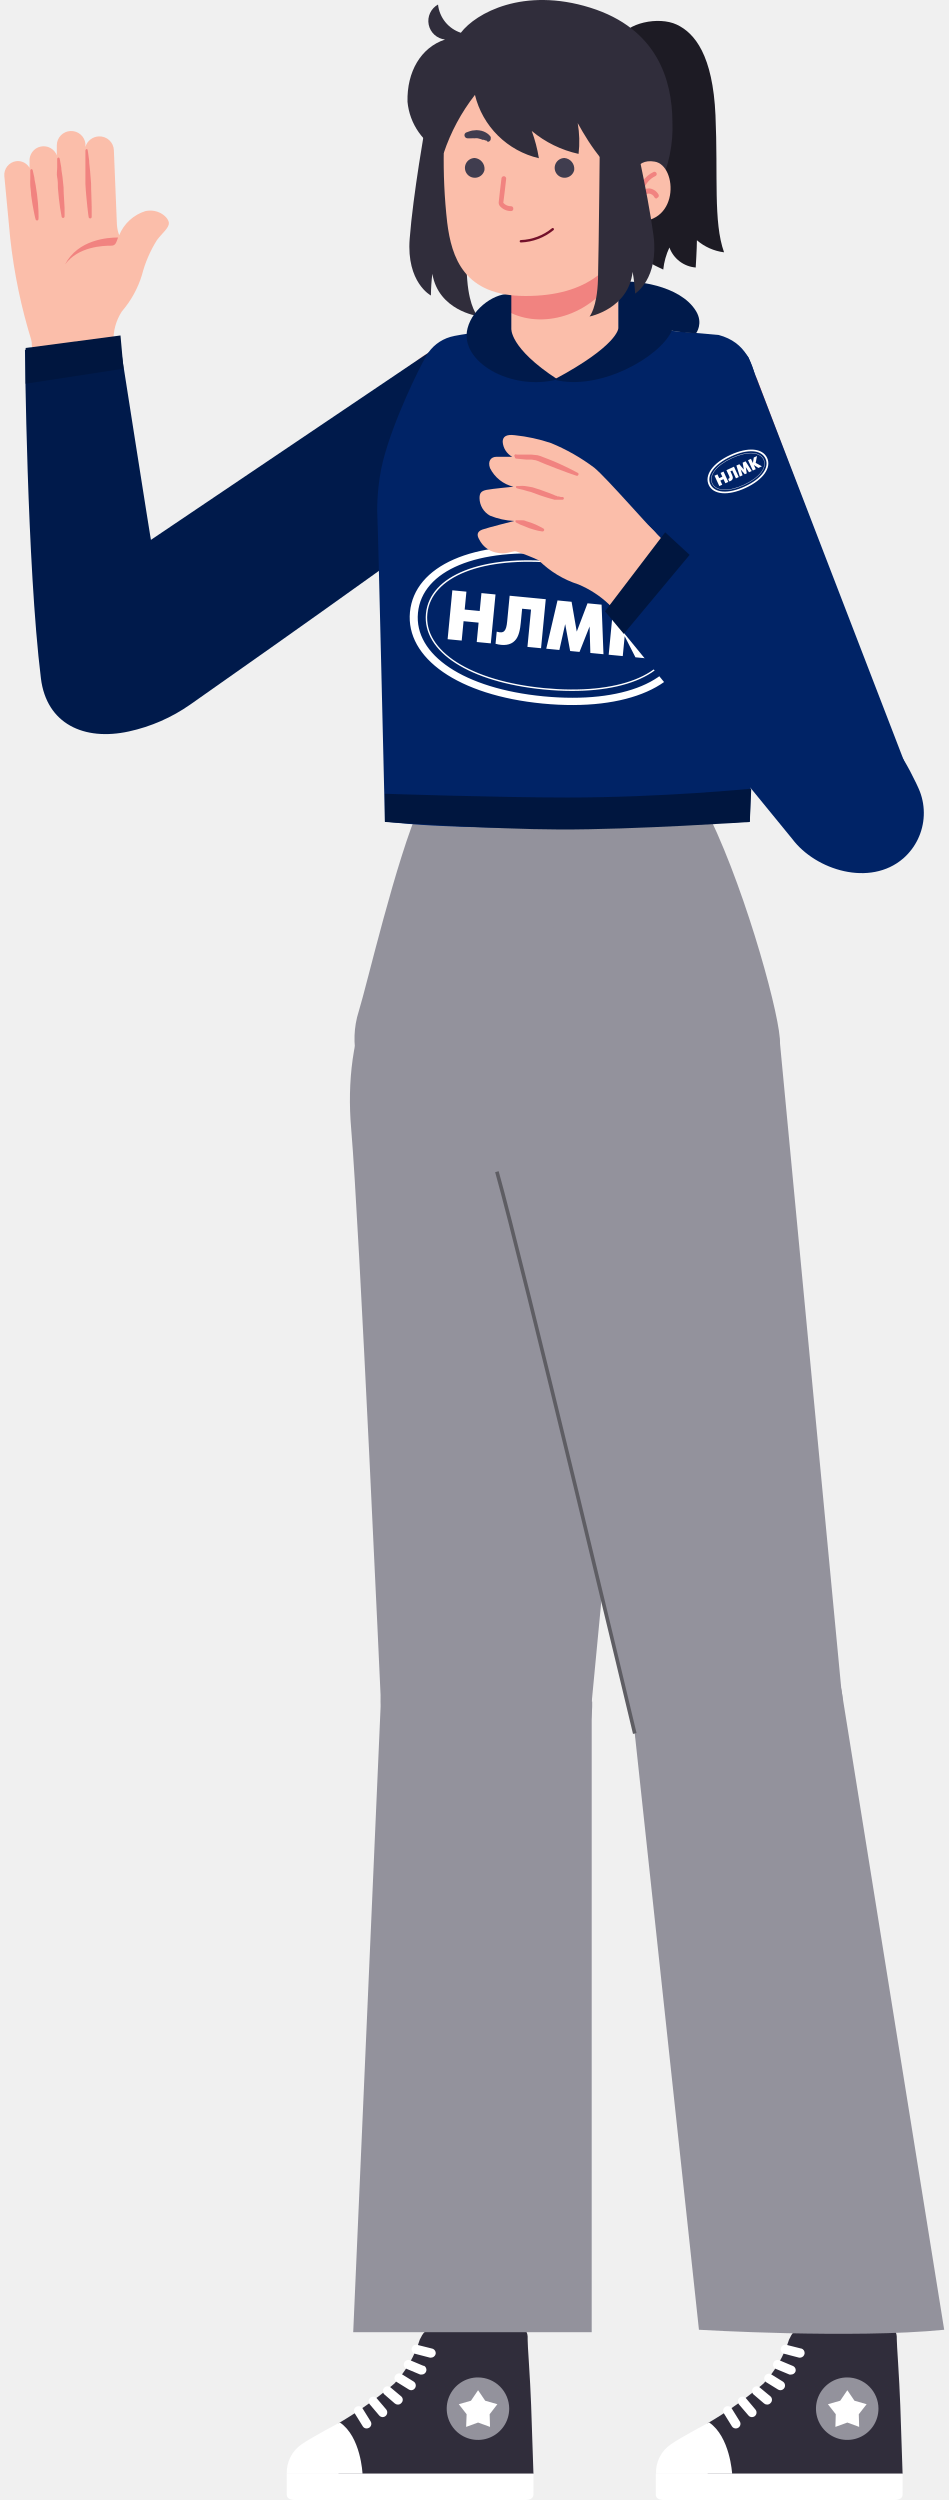
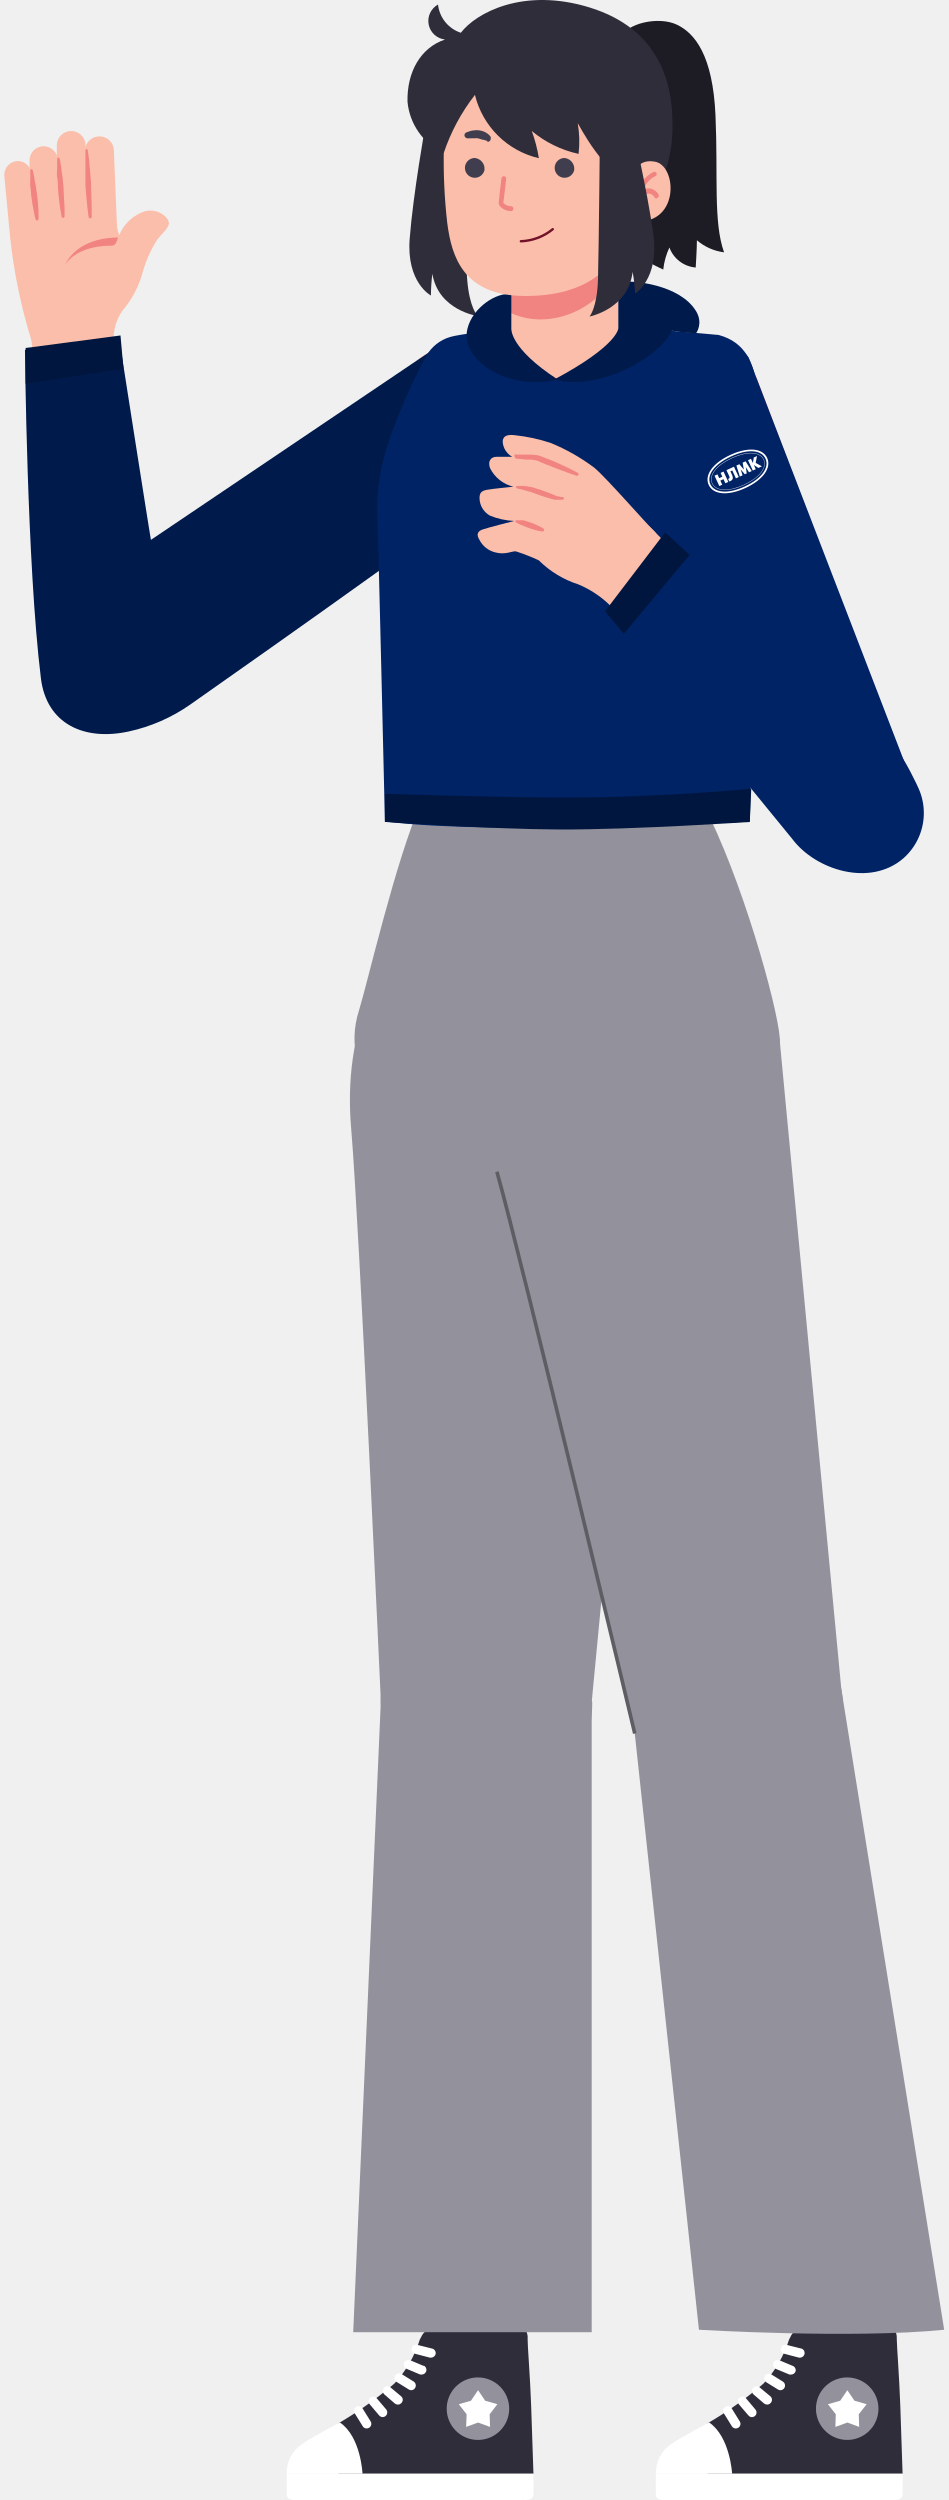
<svg xmlns="http://www.w3.org/2000/svg" width="195" height="514" viewBox="0 0 195 514" fill="none">
  <path d="M160.324 213.417C159.778 206.547 152.412 180.207 144.5 165.201C144.5 165.201 127.239 167.382 116.124 167.418C104.527 167.455 86.511 165.201 86.511 165.201C81.352 176.883 75.474 202.405 73.763 207.911C72.73 211.151 72.604 214.611 73.4 217.917C74.196 221.223 75.883 224.247 78.277 226.662C84.155 233.334 99.309 240.973 102.807 240.973C117.853 238.824 132.6 234.945 146.757 229.415C154.743 226.067 160.845 220.312 160.324 213.417Z" fill="#93929C" />
  <path d="M23.339 70.356C23.237 68.121 23.835 65.91 25.05 64.031C26.922 61.862 28.323 59.328 29.168 56.59C29.817 54.049 30.855 51.623 32.243 49.398C33.235 48.034 34.723 46.917 34.723 45.876C34.723 44.834 32.739 42.825 29.912 43.395C28.701 43.773 27.588 44.413 26.653 45.271C25.718 46.128 24.985 47.182 24.505 48.356C24.234 47.641 24.075 46.888 24.034 46.124L23.413 30.92C23.404 30.526 23.316 30.137 23.154 29.778C22.992 29.419 22.759 29.095 22.47 28.827C22.181 28.559 21.842 28.351 21.471 28.216C21.101 28.082 20.707 28.023 20.313 28.043C19.686 28.07 19.084 28.292 18.59 28.679C18.096 29.066 17.736 29.598 17.56 30.201V29.506C17.465 28.767 17.093 28.091 16.52 27.615C15.947 27.138 15.215 26.896 14.471 26.937C13.727 26.978 13.026 27.298 12.508 27.835C11.991 28.371 11.696 29.083 11.682 29.828V31.937C11.433 31.287 10.96 30.748 10.347 30.418C9.734 30.088 9.024 29.989 8.344 30.139C7.665 30.29 7.062 30.679 6.646 31.237C6.23 31.794 6.027 32.483 6.076 33.177V34.516C5.809 34.047 5.412 33.666 4.932 33.419C4.451 33.172 3.91 33.071 3.373 33.127C2.638 33.221 1.968 33.596 1.505 34.175C1.042 34.754 0.822 35.49 0.893 36.228L2.108 49.05C2.904 56.28 4.399 63.415 6.573 70.356C6.599 71.515 6.867 72.655 7.361 73.704C7.854 74.753 8.562 75.687 9.438 76.447C10.313 77.206 11.339 77.773 12.447 78.112C13.556 78.452 14.723 78.555 15.873 78.417C16.915 78.451 17.952 78.262 18.913 77.861C19.875 77.46 20.739 76.856 21.448 76.092C22.156 75.327 22.691 74.419 23.017 73.43C23.344 72.44 23.453 71.392 23.339 70.356Z" fill="#FBBEAA" />
  <path d="M106.923 475.134C106.923 472.746 105.975 470.456 104.286 468.768C102.598 467.079 100.308 466.131 97.92 466.131C95.532 466.131 93.242 467.079 91.554 468.768C89.865 470.456 88.917 472.746 88.917 475.134V494.703H106.923V475.134Z" fill="#FBBEAA" />
  <path d="M89.562 478.78C87.354 478.78 86.957 479.747 86.313 481.012C85.267 484.383 83.478 487.477 81.079 490.065C77.498 493.116 73.655 495.847 69.596 498.225V508.593H109.677C109.677 508.593 109.404 500.408 109.205 494.629C109.007 488.85 108.437 481.806 108.486 481.062C108.536 480.318 108.486 478.78 107.122 478.78H89.562Z" fill="#302D3B" />
  <path d="M104.691 495.199C104.696 496.472 104.323 497.717 103.619 498.777C102.915 499.838 101.912 500.665 100.737 501.154C99.562 501.643 98.269 501.773 97.02 501.526C95.772 501.278 94.625 500.666 93.725 499.766C92.825 498.866 92.213 497.72 91.966 496.471C91.719 495.223 91.848 493.929 92.337 492.754C92.827 491.579 93.654 490.576 94.714 489.872C95.774 489.168 97.02 488.795 98.292 488.8C99.987 488.807 101.611 489.483 102.81 490.682C104.009 491.88 104.685 493.504 104.691 495.199Z" fill="#93929C" />
  <path d="M98.293 491.429L99.756 493.587L102.261 494.306L100.674 496.365L100.748 498.969L98.293 498.076L95.838 498.969L95.937 496.365L94.325 494.306L96.83 493.587L98.293 491.429Z" fill="white" />
  <path d="M69.869 498.052C69.869 498.052 64.189 501.053 62.056 502.516C61.068 503.185 60.266 504.093 59.724 505.156C59.182 506.218 58.918 507.401 58.956 508.593H74.532C74.532 508.593 74.209 500.978 69.869 498.052Z" fill="white" />
  <path d="M109.677 508.593V512.884C109.677 513.603 109.032 514 107.94 514H60.667C59.6 514 58.955 513.603 58.955 512.884V508.593H109.677Z" fill="white" />
  <path d="M74.532 495.149C74.395 494.938 74.181 494.789 73.935 494.734C73.69 494.678 73.432 494.72 73.218 494.852C73.111 494.917 73.018 495.004 72.945 495.106C72.872 495.208 72.82 495.324 72.792 495.446C72.764 495.569 72.761 495.695 72.783 495.819C72.805 495.943 72.852 496.061 72.92 496.166L74.582 498.845C74.662 498.984 74.778 499.098 74.917 499.177C75.057 499.255 75.215 499.295 75.375 499.291C75.559 499.288 75.739 499.237 75.896 499.142C76.003 499.077 76.096 498.99 76.169 498.888C76.242 498.786 76.294 498.67 76.322 498.548C76.349 498.425 76.352 498.299 76.33 498.175C76.308 498.051 76.262 497.933 76.194 497.828L74.532 495.149Z" fill="white" />
  <path d="M77.458 493.091C77.377 492.996 77.277 492.919 77.166 492.863C77.055 492.806 76.933 492.773 76.809 492.764C76.685 492.754 76.56 492.77 76.441 492.809C76.323 492.848 76.213 492.91 76.119 492.991C76.024 493.073 75.947 493.172 75.891 493.283C75.835 493.395 75.801 493.516 75.792 493.64C75.782 493.765 75.798 493.89 75.837 494.008C75.876 494.127 75.938 494.236 76.02 494.331L77.954 496.612C78.043 496.717 78.153 496.802 78.277 496.862C78.401 496.922 78.536 496.955 78.674 496.96C78.853 496.956 79.028 496.903 79.179 496.806C79.33 496.708 79.451 496.571 79.528 496.409C79.606 496.246 79.636 496.066 79.617 495.887C79.597 495.708 79.528 495.539 79.418 495.397L77.458 493.091Z" fill="white" />
  <path d="M80.211 490.785C80.013 490.657 79.777 490.606 79.544 490.641C79.312 490.675 79.101 490.793 78.949 490.972C78.797 491.151 78.716 491.379 78.72 491.614C78.724 491.849 78.813 492.074 78.971 492.248L81.178 494.158C81.351 494.304 81.571 494.383 81.798 494.381C81.935 494.386 82.071 494.359 82.195 494.303C82.32 494.247 82.43 494.164 82.517 494.058C82.609 493.973 82.682 493.869 82.732 493.754C82.782 493.638 82.808 493.514 82.808 493.389C82.808 493.263 82.782 493.139 82.732 493.024C82.682 492.909 82.609 492.805 82.517 492.719L80.211 490.785Z" fill="white" />
  <path d="M85.048 489.644L82.568 488.106C82.35 487.977 82.09 487.939 81.845 487.999C81.599 488.059 81.386 488.213 81.253 488.428C81.186 488.535 81.141 488.655 81.121 488.779C81.101 488.904 81.106 489.031 81.136 489.154C81.166 489.276 81.221 489.392 81.296 489.493C81.371 489.594 81.466 489.679 81.576 489.743L84.056 491.281C84.203 491.378 84.375 491.43 84.552 491.429C84.713 491.426 84.871 491.38 85.01 491.298C85.149 491.215 85.265 491.098 85.346 490.958C85.477 490.743 85.519 490.486 85.463 490.241C85.408 489.995 85.259 489.781 85.048 489.644Z" fill="white" />
  <path d="M87.132 486.444L84.354 485.279C84.117 485.18 83.851 485.18 83.614 485.277C83.376 485.375 83.188 485.563 83.089 485.8C83.04 485.915 83.016 486.039 83.016 486.164C83.016 486.29 83.041 486.414 83.089 486.529C83.138 486.644 83.209 486.749 83.298 486.837C83.387 486.924 83.493 486.993 83.61 487.04L86.388 488.205H86.76C86.974 488.194 87.178 488.112 87.34 487.972C87.502 487.832 87.613 487.642 87.656 487.432C87.698 487.222 87.67 487.003 87.575 486.811C87.48 486.619 87.324 486.464 87.132 486.37V486.444Z" fill="white" />
  <path d="M88.867 482.873L85.792 482.104C85.548 482.044 85.291 482.084 85.077 482.215C84.863 482.345 84.71 482.555 84.651 482.798C84.591 483.042 84.631 483.298 84.762 483.512C84.892 483.726 85.102 483.88 85.345 483.939L88.396 484.733H88.619C88.833 484.73 89.04 484.659 89.21 484.529C89.379 484.4 89.503 484.219 89.562 484.013C89.615 483.77 89.572 483.516 89.443 483.304C89.314 483.091 89.107 482.937 88.867 482.873Z" fill="white" />
  <path d="M120.094 349.98C119.821 337.976 111.735 332.172 99.756 332.47C87.776 332.767 79.145 339.042 79.418 351.022L88.917 476.102H106.924L120.094 349.98Z" fill="#FBBEAA" />
  <path d="M121.657 349.905C121.59 347.055 120.963 344.247 119.81 341.639C118.658 339.032 117.003 336.677 114.941 334.709C112.878 332.741 110.448 331.198 107.79 330.169C105.131 329.14 102.296 328.645 99.446 328.712C96.596 328.778 93.787 329.406 91.18 330.558C88.572 331.711 86.217 333.365 84.249 335.428C82.281 337.49 80.739 339.92 79.71 342.579C78.681 345.237 78.186 348.072 78.252 350.922L72.621 479.5H121.656L121.657 349.905Z" fill="#93929C" />
  <path d="M182.82 475.134C182.82 472.746 181.871 470.456 180.183 468.768C178.495 467.079 176.204 466.131 173.817 466.131C171.429 466.131 169.139 467.079 167.45 468.768C165.762 470.456 164.813 472.746 164.813 475.134V494.703H182.82V475.134Z" fill="#FBBEAA" />
  <path d="M165.482 478.78C163.25 478.78 162.853 479.747 162.233 481.012C161.175 484.383 159.379 487.476 156.975 490.065C153.398 493.122 149.555 495.853 145.491 498.225V508.593H185.572C185.572 508.593 185.299 500.408 185.101 494.629C184.903 488.85 184.357 481.806 184.382 481.062C184.407 480.318 184.382 478.78 183.042 478.78H165.482Z" fill="#302D3B" />
  <path d="M180.611 495.199C180.616 496.471 180.244 497.715 179.541 498.775C178.838 499.834 177.837 500.662 176.663 501.152C175.49 501.642 174.197 501.772 172.95 501.527C171.702 501.282 170.555 500.672 169.654 499.775C168.753 498.878 168.139 497.733 167.889 496.486C167.639 495.24 167.765 493.947 168.25 492.771C168.736 491.596 169.559 490.591 170.616 489.884C171.673 489.177 172.916 488.8 174.188 488.8C175.887 488.8 177.517 489.473 178.721 490.673C179.925 491.872 180.605 493.5 180.611 495.199Z" fill="#93929C" />
  <path d="M174.213 491.429L175.676 493.587L178.181 494.306L176.569 496.365L176.644 498.969L174.213 498.076L171.758 498.969L171.832 496.365L170.22 494.306L172.75 493.587L174.213 491.429Z" fill="white" />
  <path d="M145.79 498.052C145.79 498.052 140.085 501.053 137.977 502.516C136.984 503.18 136.178 504.087 135.636 505.151C135.093 506.215 134.832 507.399 134.877 508.593H150.527C150.527 508.593 150.105 500.978 145.79 498.052Z" fill="white" />
  <path d="M185.572 508.593V512.884C185.572 513.603 184.952 514 183.861 514H136.538C135.446 514 134.826 513.603 134.826 512.884V508.593H185.572Z" fill="white" />
  <path d="M150.427 495.15C150.292 494.936 150.078 494.784 149.832 494.729C149.585 494.673 149.326 494.717 149.113 494.852C148.899 494.987 148.747 495.201 148.692 495.448C148.636 495.694 148.68 495.953 148.815 496.167L150.477 498.845C150.563 498.984 150.683 499.099 150.827 499.177C150.97 499.255 151.132 499.295 151.295 499.292C151.472 499.292 151.644 499.24 151.791 499.143C151.898 499.077 151.991 498.991 152.064 498.889C152.137 498.786 152.189 498.671 152.217 498.548C152.244 498.426 152.247 498.299 152.226 498.175C152.204 498.052 152.157 497.934 152.089 497.828L150.427 495.15Z" fill="white" />
  <path d="M153.379 493.091C153.215 492.9 152.984 492.781 152.734 492.758C152.485 492.735 152.235 492.81 152.04 492.967C151.848 493.135 151.728 493.37 151.705 493.624C151.681 493.878 151.757 494.131 151.916 494.331L153.875 496.613C153.961 496.721 154.07 496.808 154.195 496.869C154.32 496.929 154.456 496.96 154.594 496.96C154.776 496.962 154.955 496.911 155.108 496.814C155.262 496.716 155.384 496.577 155.46 496.411C155.536 496.246 155.563 496.063 155.537 495.883C155.511 495.703 155.433 495.534 155.314 495.397L153.379 493.091Z" fill="white" />
  <path d="M156.107 490.785C155.91 490.657 155.673 490.606 155.441 490.641C155.209 490.675 154.997 490.793 154.845 490.972C154.693 491.151 154.612 491.379 154.616 491.614C154.62 491.849 154.709 492.074 154.867 492.248L157.099 494.158C157.272 494.304 157.492 494.383 157.719 494.381C157.855 494.384 157.991 494.357 158.115 494.301C158.24 494.245 158.35 494.162 158.438 494.058C158.527 493.971 158.597 493.866 158.645 493.752C158.693 493.637 158.718 493.513 158.718 493.389C158.718 493.264 158.693 493.141 158.645 493.026C158.597 492.911 158.527 492.807 158.438 492.719L156.107 490.785Z" fill="white" />
  <path d="M160.944 489.643L158.464 488.106C158.25 488.015 158.011 488.005 157.79 488.077C157.569 488.148 157.381 488.297 157.261 488.496C157.14 488.694 157.095 488.929 157.134 489.158C157.173 489.387 157.293 489.595 157.472 489.743L159.952 491.28C160.099 491.378 160.272 491.43 160.448 491.429C160.614 491.427 160.776 491.383 160.919 491.3C161.062 491.218 161.182 491.1 161.267 490.958C161.396 490.74 161.434 490.481 161.374 490.235C161.313 489.989 161.159 489.777 160.944 489.643Z" fill="white" />
  <path d="M23.637 72.018L33.558 134.297C35.195 142.11 32.665 149.179 23.637 150.419C21.97 150.636 20.277 150.512 18.66 150.055C17.043 149.597 15.535 148.816 14.229 147.758C12.923 146.701 11.846 145.388 11.063 143.902C10.28 142.415 9.807 140.784 9.673 139.109L6.647 72.142C5.853 65.817 8.606 61.601 13.418 61.08C19.321 60.435 22.446 63.932 23.637 72.018Z" fill="#FBBEAA" />
  <path d="M163.027 486.444L160.249 485.279C160.134 485.23 160.01 485.205 159.885 485.205C159.759 485.205 159.635 485.23 159.52 485.279C159.405 485.327 159.3 485.398 159.212 485.488C159.125 485.577 159.056 485.683 159.009 485.799C158.917 486.03 158.916 486.288 159.009 486.519C159.101 486.75 159.279 486.936 159.505 487.04L162.308 488.205C162.422 488.231 162.541 488.231 162.655 488.205C162.846 488.205 163.033 488.149 163.192 488.043C163.351 487.937 163.475 487.786 163.548 487.61C163.623 487.386 163.612 487.141 163.515 486.925C163.419 486.71 163.244 486.538 163.027 486.444Z" fill="white" />
  <path d="M164.764 482.873L161.713 482.104C161.466 482.043 161.206 482.082 160.988 482.212C160.77 482.342 160.611 482.553 160.547 482.798C160.518 482.919 160.512 483.044 160.531 483.167C160.55 483.289 160.593 483.407 160.657 483.513C160.722 483.619 160.807 483.711 160.907 483.784C161.007 483.857 161.121 483.91 161.242 483.939L164.292 484.733H164.54C164.764 484.716 164.974 484.622 165.136 484.466C165.298 484.311 165.401 484.105 165.427 483.882C165.453 483.66 165.402 483.435 165.281 483.246C165.16 483.057 164.977 482.917 164.764 482.848V482.873Z" fill="white" />
  <path d="M172.973 349.608C171.755 343.978 168.351 339.062 163.509 335.941C158.667 332.821 152.784 331.75 147.154 332.965C135.422 335.446 129.097 347.004 131.627 358.735L164.813 478.16H183.043L172.973 349.608Z" fill="#FBBEAA" />
  <path d="M172.97 347.251C171.624 341.757 168.188 337.004 163.392 334.003C158.596 331.002 152.819 329.99 147.289 331.182C141.759 332.374 136.912 335.676 133.778 340.386C130.644 345.096 129.471 350.842 130.508 356.404L143.702 479C143.702 479 175.301 480.885 194.126 479L172.97 347.251Z" fill="#93929C" />
  <path d="M15.576 127.402L86.809 73.283C95.118 67.975 100.773 70.802 105.187 76.482C107.204 79.231 108.138 82.626 107.814 86.019C107.489 89.413 105.927 92.569 103.426 94.886L32.367 147.244C29.863 149.359 26.639 150.426 23.368 150.223C20.097 150.019 17.03 148.561 14.807 146.153L14.485 145.805C13.305 144.547 12.394 143.061 11.807 141.439C11.22 139.816 10.971 138.091 11.073 136.369C11.175 134.647 11.627 132.964 12.401 131.422C13.175 129.88 14.255 128.512 15.576 127.402Z" fill="#FBBEAA" />
  <path d="M103.427 94.861C104.084 94.295 104.683 93.664 105.212 92.976C105.681 91.211 105.741 89.362 105.389 87.57C105.036 85.778 104.28 84.09 103.179 82.634C99.433 76.855 91.571 72.316 88.074 73.184L84.601 74.945L45.289 104.708C48.769 112.885 53.468 120.487 59.228 127.254L103.427 94.861Z" fill="#F18380" />
  <path d="M92.687 69.413L31.043 110.988C31.303 113.115 24.469 69.413 24.469 69.413L5.133 71.93C5.133 71.93 5.527 116.058 8.413 139.478C9.566 148.827 17.276 152.397 26.48 150.389C31.024 149.397 35.302 147.532 39.109 144.86C55.467 133.378 101.361 101.037 105.113 96.969C111.586 89.95 111.586 84.692 107.866 78.913C104.145 73.134 96.184 68.545 92.687 69.413Z" fill="#001A4B" />
  <path d="M121.657 349.906L134.381 216.691C134.381 201.983 119.226 185.961 96.879 189.408C76.69 192.558 70.539 212.847 72.201 232.069C73.862 251.291 78.352 350.848 78.352 350.848C78.418 353.698 79.046 356.507 80.198 359.115C81.351 361.722 83.005 364.077 85.068 366.045C87.13 368.013 89.56 369.556 92.219 370.585C94.877 371.614 97.713 372.109 100.562 372.042C103.412 371.975 106.221 371.348 108.829 370.196C111.436 369.043 113.791 367.389 115.759 365.326C117.727 363.264 119.27 360.834 120.299 358.175C121.328 355.517 121.823 352.681 121.756 349.831L121.657 349.906Z" fill="#93929C" />
  <path d="M172.973 347.252L160.323 214.062C157.645 199.602 139.663 186.779 118.357 194.369C99.135 201.239 96.903 222.321 102.161 240.898C107.419 259.475 130.511 356.404 130.511 356.404C131.857 361.898 135.293 366.651 140.089 369.652C144.884 372.653 150.661 373.665 156.191 372.473C161.722 371.281 166.569 367.979 169.703 363.269C172.836 358.559 174.009 352.813 172.973 347.252Z" fill="#93929C" />
  <path d="M102.162 240.899C107.395 259.476 130.511 356.405 130.511 356.405" stroke="#5E5D63" stroke-width="0.75" stroke-miterlimit="10" />
  <path d="M105.882 67.305C105.882 67.305 94.919 69.215 92.786 69.785C91.527 70.081 90.364 70.691 89.406 71.558C88.447 72.426 87.724 73.523 87.305 74.746C85.941 77.995 78.922 99.276 78.277 101.582C77.841 104.123 78.25 106.737 79.442 109.023C80.459 111.801 85.718 124.45 85.718 124.45L86.511 165.201L116.124 169.898L144.5 165.201C144.5 165.201 154.421 89.404 154.917 84.716C155.413 80.029 153.081 70.976 147.476 69.835C141.87 68.694 126.493 67.355 126.493 67.355L105.882 67.305Z" fill="#FBBEAA" />
  <path d="M85.121 148.816V163.142C104.516 164.928 135.422 163.663 147.029 163.142C147.575 159.05 148.145 152.105 148.741 147.492C132.941 147.889 106.848 149.361 85.121 148.816Z" fill="white" />
  <path d="M102.728 67.676C103.502 72.317 107.939 77.554 114.126 78C122.634 78.613 125.545 75.41 129.025 67.289C129.025 67.289 145.368 68.62 147.749 68.868C153.388 70.383 154.965 74.828 155.709 79.664C156.453 84.501 154.162 168.906 154.162 168.906C154.162 168.906 102.974 171.833 79.138 168.906C79.138 168.906 77.706 107.325 77.582 105.961C77.483 104.475 77.571 99.367 78.752 94.746C80.898 86.344 86.239 75.539 87.652 73.158C88.736 71.264 90.515 69.867 92.613 69.264C94.076 68.793 102.728 67.676 102.728 67.676Z" fill="#002366" />
-   <path d="M93 121.365L95.894 121.644L95.54 125.325L98.629 125.622L98.983 121.941L101.878 122.22L100.909 132.277L98.015 131.998L98.398 128.015L95.309 127.718L94.925 131.701L92.031 131.422L92.999 121.365L93 121.365ZM112.208 123.214L111.239 133.272L108.442 133.002L109.181 125.329L107.349 125.153L107.071 128.039C106.946 129.336 106.695 130.916 105.839 131.737C104.973 132.659 103.492 132.821 101.884 132.361L102.124 129.868C103.635 130.318 104.083 129.752 104.275 127.761L104.783 122.481L112.209 123.196L112.208 123.214ZM114.624 123.447L117.519 123.726L118.581 129.858L120.794 124.041L123.688 124.32L124.074 134.508L121.374 134.248L121.22 128.803L119.152 134.033L117.223 133.847L116.201 128.319L115.01 133.634L112.31 133.374L114.624 123.447L114.624 123.447ZM126.104 124.553L128.999 124.831L128.606 128.915L131.796 125.101L134.983 125.408L130.839 130.033L134.112 135.474L130.642 135.14L128.433 130.806L128.04 134.89L125.145 134.611L126.114 124.554L126.105 124.553L126.104 124.553ZM114.687 112.593C97.32 110.92 85.207 116.291 84.287 125.845C83.375 135.308 94.224 142.982 111.599 144.655C129.063 146.337 141.089 140.857 141.999 131.403C142.919 121.848 132.159 114.275 114.687 112.593ZM111.742 143.166C95.429 141.595 85.098 134.672 85.933 126.004C86.776 117.244 98.239 112.512 114.543 114.082C130.945 115.661 141.206 122.476 140.361 131.245C139.527 139.914 128.153 144.746 111.742 143.166ZM114.409 115.479C99.069 114.002 88.328 118.297 87.571 126.161C86.813 134.026 96.537 140.291 111.877 141.769C127.217 143.246 137.958 138.951 138.715 131.086C139.481 123.223 129.757 116.957 114.409 115.479ZM111.905 141.476C96.751 140.017 87.124 133.863 87.862 126.199C88.6 118.535 99.234 114.332 114.379 115.79C129.524 117.248 139.16 123.403 138.422 131.067C137.693 138.732 127.059 142.936 111.905 141.477L111.905 141.476Z" fill="white" />
  <path d="M187.408 161.555L155.636 77.945C151.395 69.016 145.12 68.421 138.274 70.901C135.108 72.165 132.518 74.55 130.999 77.601C129.48 80.653 129.139 84.157 130.04 87.445L162.754 169.566C163.746 172.69 165.909 175.309 168.791 176.872C171.672 178.435 175.047 178.822 178.206 177.949L178.678 177.825C180.344 177.371 181.901 176.581 183.253 175.505C184.604 174.429 185.723 173.089 186.54 171.567C187.357 170.044 187.855 168.371 188.004 166.65C188.153 164.929 187.951 163.195 187.408 161.555Z" fill="#FBBEAA" />
  <path d="M174.238 126.881L155.636 77.945C155.137 76.872 154.548 75.843 153.875 74.87C151.597 73.443 148.988 72.63 146.302 72.508C143.617 72.386 140.945 72.961 138.547 74.175C135.762 75.531 133.524 77.796 132.202 80.597C130.88 83.398 130.555 86.567 131.28 89.578C131.28 89.876 131.454 90.446 131.602 91.215L150.8 139.456C159.185 136.432 167.082 132.195 174.238 126.881Z" fill="#F18380" />
  <path d="M153.9 73.481L189.212 165.129C160.208 155.848 163.607 129.991 147.833 132.645C147.833 132.645 129.643 89.95 128.948 86.13C128.223 83.119 128.549 79.951 129.87 77.15C131.192 74.349 133.43 72.083 136.215 70.728C143.978 66.76 151.717 70.356 153.9 73.481Z" fill="#002366" />
  <path d="M127.461 7.902C128.776 4.728 135.398 3.314 139.118 5.05C142.839 6.786 146.559 11.35 147.105 23.751C147.65 36.153 146.633 45.627 148.866 51.877C146.802 51.617 144.861 50.754 143.285 49.397C143.285 51.034 143.037 55.002 143.037 55.002C141.836 54.905 140.689 54.465 139.731 53.736C138.772 53.006 138.043 52.017 137.63 50.885C136.957 52.317 136.529 53.851 136.365 55.424C134.182 54.283 127.461 52.299 127.461 40.543V7.902Z" fill="#1D1B24" />
  <path d="M84.23 49.1C84.899 40.097 87.553 25.215 87.553 25.215L93.903 24.868C93.903 24.868 95.589 51.679 96.06 57.533C96.532 63.386 98.218 64.974 98.218 64.974C98.218 64.974 90.157 63.857 88.892 56.293C88.707 57.774 88.608 59.264 88.595 60.757C88.595 60.757 83.535 58.103 84.23 49.1Z" fill="#302D3B" />
  <path d="M127.187 46.818V67.875C127.187 67.875 125.525 75.118 114.389 75.118C112.178 75.304 109.979 74.637 108.245 73.253C106.511 71.869 105.372 69.874 105.063 67.677V46.843L127.187 46.818Z" fill="#FBBEAA" />
  <path d="M105.063 64.353C112.057 67.677 122.251 64.701 127.187 55.573V46.818H105.063V64.353Z" fill="#F18380" />
  <path d="M96.127 67.502C94.368 74.355 105.127 80.5 114.627 78C104.627 71.5 105.127 67.5 105.127 67.5V60.5C102.127 60 97.234 63.188 96.127 67.502Z" fill="#001A4B" />
  <path d="M127.126 58C130.126 57.5 139.836 58.515 143.126 64C144.626 66.5 143.126 68.5 143.126 68.5C143.126 68.5 141.126 68.5 138.126 68C135.626 73.5 123.126 80.5 113.91 78.051C127.126 71 127.126 67.499 127.126 67.499V58Z" fill="#001A4B" />
  <path d="M91.249 30.672C91.144 35.708 91.376 40.746 91.944 45.752C92.837 52.92 95.367 60.857 108.041 60.857C120.715 60.857 127.139 55.127 129.867 45.752C131.504 40.097 134.827 31.714 133.463 22.041C132.099 12.368 126.271 6.043 112.505 5.671C98.74 5.299 89.811 11.45 91.249 30.672Z" fill="#FBBEAA" />
  <path d="M118.06 34.963C117.976 35.335 117.788 35.677 117.519 35.948C117.25 36.219 116.91 36.409 116.538 36.496C116.166 36.583 115.777 36.564 115.416 36.44C115.055 36.316 114.735 36.093 114.495 35.796C114.255 35.499 114.103 35.141 114.056 34.761C114.01 34.382 114.072 33.998 114.234 33.652C114.397 33.306 114.653 33.013 114.974 32.806C115.296 32.599 115.669 32.487 116.051 32.482C116.347 32.51 116.634 32.597 116.896 32.737C117.158 32.877 117.39 33.069 117.577 33.3C117.764 33.531 117.903 33.797 117.986 34.082C118.069 34.368 118.094 34.667 118.06 34.963Z" fill="#403D4F" />
  <path d="M99.608 34.963C99.523 35.336 99.335 35.679 99.065 35.95C98.795 36.222 98.454 36.412 98.081 36.498C97.707 36.584 97.317 36.563 96.955 36.437C96.593 36.311 96.275 36.086 96.035 35.787C95.796 35.487 95.646 35.127 95.603 34.746C95.559 34.365 95.624 33.98 95.79 33.635C95.956 33.29 96.216 32.998 96.541 32.794C96.865 32.59 97.24 32.482 97.623 32.482C97.917 32.513 98.202 32.602 98.461 32.744C98.721 32.885 98.949 33.077 99.134 33.308C99.318 33.539 99.455 33.804 99.537 34.088C99.618 34.372 99.642 34.669 99.608 34.963Z" fill="#403D4F" />
  <path d="M112.057 27.944L112.256 27.721C112.464 27.543 112.688 27.385 112.926 27.249C113.233 27.06 113.568 26.918 113.918 26.828C114.307 26.681 114.717 26.597 115.133 26.58C115.528 26.53 115.928 26.53 116.324 26.58C116.67 26.549 117.019 26.549 117.365 26.58L118.333 26.852C118.466 26.906 118.578 27.003 118.651 27.128C118.723 27.252 118.751 27.398 118.731 27.541C118.711 27.683 118.644 27.815 118.54 27.915C118.437 28.015 118.302 28.078 118.159 28.093H117.167C116.879 28.055 116.587 28.055 116.299 28.093C115.977 28.068 115.653 28.068 115.331 28.093C115.014 28.134 114.7 28.192 114.389 28.266C114.091 28.266 113.843 28.465 113.595 28.489C113.42 28.567 113.237 28.625 113.05 28.663H112.851C112.693 28.732 112.514 28.736 112.352 28.676C112.191 28.616 112.058 28.496 111.983 28.341C111.946 28.254 111.927 28.162 111.927 28.068C111.927 27.974 111.946 27.881 111.983 27.795L112.057 27.944Z" fill="#403D4F" />
  <path d="M100.005 28.886H99.831L99.459 28.737H99.186C99.094 28.681 98.994 28.639 98.889 28.613C98.678 28.541 98.462 28.483 98.244 28.439C98.005 28.404 97.763 28.404 97.525 28.439C97.319 28.416 97.11 28.416 96.904 28.439H96.111C95.944 28.433 95.786 28.362 95.671 28.242C95.555 28.122 95.491 27.961 95.491 27.794C95.489 27.67 95.526 27.548 95.597 27.445C95.668 27.343 95.77 27.265 95.888 27.224L96.656 26.951C96.928 26.857 97.213 26.807 97.5 26.802C97.836 26.741 98.18 26.741 98.517 26.802C99.167 26.873 99.785 27.122 100.302 27.522C100.478 27.659 100.636 27.818 100.774 27.993C100.898 28.142 100.898 28.191 100.898 28.191V28.439C100.919 28.607 100.874 28.776 100.772 28.91C100.67 29.045 100.519 29.134 100.352 29.159C100.278 29.141 100.208 29.108 100.148 29.061C100.088 29.014 100.039 28.954 100.005 28.886Z" fill="#403D4F" />
  <path d="M105.063 43.395C104.644 43.399 104.229 43.315 103.845 43.148C103.46 42.981 103.115 42.736 102.831 42.428C102.727 42.32 102.646 42.191 102.595 42.05C102.544 41.909 102.523 41.759 102.533 41.609C102.533 41.337 102.955 37.914 103.104 36.649C103.122 36.522 103.19 36.407 103.291 36.328C103.393 36.249 103.522 36.213 103.649 36.227C103.772 36.246 103.883 36.309 103.962 36.406C104.04 36.502 104.079 36.624 104.071 36.748C104.071 36.947 103.526 41.436 103.476 41.709C103.679 41.934 103.928 42.112 104.206 42.232C104.484 42.352 104.785 42.41 105.088 42.403C105.149 42.403 105.209 42.415 105.265 42.439C105.321 42.463 105.371 42.498 105.413 42.542C105.455 42.587 105.487 42.639 105.508 42.696C105.529 42.753 105.538 42.814 105.534 42.874C105.546 42.941 105.542 43.01 105.523 43.075C105.504 43.139 105.471 43.199 105.425 43.249C105.38 43.3 105.324 43.339 105.261 43.364C105.198 43.389 105.131 43.4 105.063 43.395Z" fill="#F18380" />
  <path d="M121.359 1.578C107.619 -2.713 97.846 2.67 94.746 6.737C93.489 6.324 92.377 5.557 91.546 4.527C90.714 3.497 90.198 2.25 90.058 0.933C89.341 1.327 88.768 1.939 88.423 2.681C88.077 3.423 87.978 4.255 88.138 5.058C88.299 5.86 88.711 6.59 89.315 7.142C89.919 7.694 90.683 8.039 91.497 8.126C86.536 9.763 83.635 14.748 83.783 20.924C83.992 23.182 84.789 25.346 86.094 27.2C87.4 29.054 89.169 30.533 91.224 31.49C92.668 27.16 94.84 23.109 97.648 19.511C98.421 22.684 100.058 25.582 102.379 27.881C104.7 30.18 107.612 31.79 110.793 32.532C110.485 30.621 109.995 28.744 109.33 26.927C112.111 29.25 115.413 30.866 118.953 31.639C119.201 29.534 119.142 27.403 118.78 25.314C121.26 29.779 125.427 36.55 131.578 38.435H135.447C137.482 34.264 138.445 29.653 138.25 25.017C138.2 16.435 135.1 5.869 121.359 1.578Z" fill="#302D3B" />
  <path d="M129.37 39.948C129.569 36.575 130.462 32.508 134.579 33.227C139.39 33.946 139.862 46.967 129.618 45.405L129.37 39.948Z" fill="#FBBEAA" />
  <path d="M134.976 40.816C134.889 40.818 134.805 40.795 134.73 40.751C134.656 40.708 134.595 40.644 134.554 40.568C134.449 40.35 134.288 40.164 134.088 40.029C133.887 39.894 133.654 39.815 133.413 39.799C133.13 39.802 132.852 39.877 132.605 40.015C132.358 40.154 132.149 40.353 131.999 40.593C131.944 40.682 131.86 40.75 131.761 40.786C131.662 40.822 131.554 40.824 131.454 40.791C131.354 40.754 131.269 40.686 131.21 40.597C131.152 40.507 131.125 40.402 131.131 40.295C131.168 39.248 131.494 38.23 132.071 37.355C132.649 36.48 133.456 35.781 134.405 35.335C134.524 35.296 134.653 35.305 134.764 35.361C134.876 35.416 134.961 35.514 135.001 35.633C135.04 35.751 135.031 35.88 134.975 35.992C134.919 36.103 134.821 36.188 134.703 36.228C134.145 36.499 133.649 36.88 133.244 37.349C132.839 37.819 132.534 38.365 132.347 38.956C132.7 38.809 133.08 38.733 133.463 38.733C133.864 38.771 134.249 38.906 134.586 39.126C134.923 39.346 135.202 39.646 135.397 39.998C135.427 40.053 135.446 40.114 135.453 40.176C135.459 40.239 135.453 40.302 135.434 40.362C135.416 40.422 135.385 40.478 135.345 40.526C135.304 40.574 135.255 40.614 135.199 40.643L134.976 40.816Z" fill="#F18380" />
  <path d="M134.355 48.381C133.165 39.427 129.742 24.694 129.742 24.694H123.368C123.368 24.694 123.12 51.555 122.946 57.434C122.773 63.312 121.21 65.073 121.21 65.073C121.21 65.073 129.197 63.535 130.065 55.896C130.331 57.372 130.505 58.863 130.586 60.36C130.586 60.36 135.521 57.334 134.355 48.381Z" fill="#302D3B" />
  <path d="M123.715 122.292L163.201 171.476C167.888 177.924 174.833 180.801 181.753 174.998C183.033 173.91 184.078 172.574 184.826 171.07C185.574 169.566 186.009 167.926 186.104 166.249C186.199 164.573 185.953 162.894 185.38 161.315C184.806 159.736 183.919 158.291 182.77 157.065L135.198 109.94C131.056 105.104 126.071 104.335 122.45 107.46C118.06 111.354 118.581 115.918 123.715 122.292Z" fill="#FBBEAA" />
  <path d="M137.58 112.52C133.19 108.08 124.98 98.507 122.203 96.175C119.456 94.106 116.455 92.397 113.274 91.09C110.86 90.282 108.365 89.741 105.833 89.478C104.072 89.255 103.353 89.776 103.353 90.843C103.397 91.478 103.599 92.092 103.941 92.629C104.284 93.166 104.755 93.609 105.312 93.918H102.063C100.947 93.918 100.227 94.811 100.748 96.249C101.221 97.2 101.898 98.035 102.729 98.695C103.561 99.355 104.527 99.824 105.56 100.069C105.56 100.069 101.17 100.491 100.054 100.714C98.938 100.937 98.591 101.359 98.591 102.425C98.6 103.162 98.805 103.883 99.184 104.515C99.563 105.146 100.103 105.666 100.748 106.022C102.328 106.663 104.006 107.032 105.709 107.113C105.709 107.113 100.277 108.477 99.186 108.874C98.094 109.271 97.97 109.99 98.541 110.932C98.866 111.596 99.335 112.179 99.915 112.638C100.494 113.098 101.169 113.421 101.889 113.586C103.948 114.132 105.337 113.239 106.081 113.363C107.68 113.878 109.245 114.491 110.768 115.199C113.056 117.476 115.853 119.177 118.929 120.159C121.218 121.12 123.317 122.48 125.129 124.177C125.973 124.969 126.968 125.584 128.053 125.985C129.139 126.386 130.294 126.565 131.45 126.512C132.607 126.459 133.74 126.174 134.785 125.675C135.829 125.176 136.763 124.473 137.53 123.607C141.499 119.39 140.829 115.868 137.58 112.52Z" fill="#FBBEAA" />
  <path d="M124.726 125.788L162.914 172.516C167.699 178.893 178.88 182.397 185.711 176.489C186.974 175.382 188 174.031 188.725 172.516C189.45 171.001 189.86 169.354 189.929 167.676C189.999 165.998 189.727 164.323 189.13 162.754C188.533 161.184 185.879 155.895 184.712 154.688L136.86 109.747L124.726 125.788Z" fill="#002366" />
  <path d="M105.857 93.943C105.85 93.984 105.852 94.026 105.862 94.066C105.872 94.107 105.891 94.144 105.916 94.177C105.942 94.21 105.975 94.237 106.011 94.256C106.048 94.276 106.088 94.287 106.13 94.29L108.164 94.489H109.156C109.503 94.489 109.826 94.613 110.173 94.638C110.54 94.748 110.896 94.889 111.239 95.059L112.38 95.53C113.918 96.15 115.456 96.721 116.597 97.142C117.738 97.564 118.531 97.812 118.531 97.812C118.594 97.839 118.665 97.841 118.729 97.818C118.793 97.795 118.847 97.749 118.879 97.688C118.925 97.628 118.95 97.554 118.95 97.477C118.95 97.401 118.925 97.327 118.879 97.267L117.018 96.299L115.084 95.382C114.389 95.059 113.62 94.737 112.852 94.439L111.686 93.993C111.311 93.823 110.921 93.69 110.52 93.596L109.33 93.472H108.313H106.8H106.229C106.167 93.422 106.087 93.4 106.008 93.409C105.929 93.419 105.857 93.459 105.808 93.521C105.758 93.584 105.736 93.663 105.745 93.743C105.754 93.822 105.795 93.894 105.857 93.943ZM106.328 99.921H106.775C107.146 99.887 107.52 99.887 107.891 99.921L108.66 100.044C108.943 100.08 109.225 100.13 109.503 100.193L111.19 100.739C112.331 101.111 113.447 101.582 114.29 101.929C114.29 101.929 114.563 101.929 114.538 102.053H114.836L115.282 102.177H115.555H115.704C115.779 102.195 115.844 102.241 115.885 102.306C115.927 102.371 115.942 102.449 115.927 102.525C115.916 102.584 115.886 102.638 115.841 102.679C115.796 102.719 115.739 102.743 115.679 102.748H114.414H114.017C113.149 102.525 111.983 102.178 110.843 101.781L109.181 101.161L108.412 100.962L107.742 100.764C107.4 100.662 107.052 100.58 106.7 100.516L106.279 100.392C106.241 100.38 106.206 100.362 106.176 100.337C106.146 100.312 106.121 100.281 106.102 100.247C106.084 100.212 106.073 100.174 106.069 100.135C106.065 100.096 106.069 100.057 106.08 100.02C106.11 99.983 106.148 99.955 106.191 99.938C106.235 99.92 106.282 99.914 106.328 99.921ZM106.328 106.964H107.246C107.494 106.964 107.817 106.964 108.139 107.138L109.156 107.46C109.796 107.686 110.418 107.959 111.016 108.279C111.291 108.408 111.557 108.557 111.81 108.725C111.86 108.784 111.888 108.859 111.888 108.936C111.888 109.014 111.86 109.088 111.81 109.147C111.739 109.222 111.641 109.267 111.537 109.271L110.619 109.122C110.098 108.998 109.429 108.8 108.759 108.577L107.792 108.18L106.949 107.857C106.668 107.733 106.394 107.592 106.13 107.436C106.06 107.394 106.008 107.327 105.985 107.249C105.962 107.171 105.97 107.087 106.006 107.014C106.08 106.967 106.168 106.949 106.254 106.964H106.328Z" fill="#F18380" />
  <path d="M22.843 50.514C23.786 50.514 23.86 49.919 24.282 48.828C22.174 48.828 16.047 49.224 13.369 54.383C16.072 50.663 21.256 50.514 22.843 50.514ZM18.032 30.895C18.032 30.895 18.18 31.763 18.329 33.028C18.329 33.673 18.478 34.442 18.528 35.236C18.577 36.029 18.652 36.898 18.726 37.716C18.726 39.452 18.85 41.164 18.85 42.453C18.85 43.743 18.85 44.611 18.85 44.611C18.85 44.652 18.842 44.693 18.825 44.731C18.809 44.769 18.785 44.803 18.754 44.831C18.724 44.859 18.688 44.88 18.649 44.894C18.61 44.907 18.569 44.912 18.528 44.909C18.458 44.905 18.391 44.879 18.337 44.834C18.284 44.79 18.246 44.729 18.23 44.661C18.23 44.661 18.081 43.793 17.957 42.503C17.833 41.213 17.635 39.502 17.56 37.79C17.56 36.922 17.56 36.054 17.56 35.31C17.56 34.566 17.56 33.748 17.56 33.103C17.56 31.788 17.56 30.945 17.56 30.945C17.56 30.904 17.569 30.863 17.585 30.825C17.602 30.787 17.626 30.753 17.656 30.725C17.686 30.697 17.722 30.676 17.761 30.662C17.8 30.649 17.842 30.644 17.883 30.647C17.93 30.675 17.969 30.715 17.996 30.763C18.022 30.811 18.034 30.865 18.032 30.92V30.895ZM12.277 32.632C12.277 32.632 12.426 33.376 12.6 34.467C12.6 35.037 12.774 35.682 12.848 36.377C12.922 37.071 12.997 37.815 13.071 38.559C13.071 40.047 13.245 41.536 13.27 42.652C13.294 43.768 13.27 44.537 13.27 44.537C13.266 44.576 13.256 44.614 13.238 44.649C13.22 44.684 13.195 44.715 13.165 44.74C13.135 44.766 13.1 44.785 13.063 44.797C13.026 44.809 12.986 44.813 12.947 44.81C12.88 44.805 12.817 44.778 12.768 44.733C12.718 44.688 12.685 44.628 12.674 44.562C12.674 44.562 12.525 43.817 12.352 42.726C12.178 41.635 12.029 40.122 11.905 38.658C11.905 37.914 11.905 37.17 11.757 36.476C11.608 35.781 11.757 35.112 11.757 34.541C11.757 33.425 11.757 32.681 11.757 32.681C11.756 32.64 11.765 32.599 11.781 32.561C11.798 32.523 11.822 32.489 11.852 32.461C11.883 32.433 11.918 32.412 11.957 32.399C11.996 32.385 12.038 32.38 12.079 32.383C12.134 32.406 12.182 32.444 12.217 32.492C12.252 32.54 12.273 32.597 12.277 32.656V32.632ZM6.722 34.988C6.722 34.988 6.87 35.608 7.069 36.55C7.069 36.997 7.267 37.542 7.342 38.138C7.416 38.733 7.515 39.353 7.615 39.973C7.788 41.238 7.863 42.453 7.912 43.445C7.962 44.438 7.912 45.033 7.912 45.033C7.912 45.074 7.904 45.115 7.887 45.153C7.871 45.191 7.847 45.225 7.816 45.253C7.786 45.281 7.75 45.302 7.711 45.315C7.672 45.329 7.631 45.334 7.59 45.33C7.526 45.327 7.466 45.304 7.417 45.264C7.368 45.223 7.333 45.169 7.317 45.107C7.317 45.107 7.143 44.487 6.97 43.569C6.796 42.652 6.548 41.362 6.399 40.122C6.399 39.477 6.275 38.857 6.226 38.262C6.176 37.666 6.226 37.121 6.226 36.65C6.226 35.707 6.226 35.062 6.226 35.062C6.225 35.021 6.234 34.98 6.25 34.942C6.267 34.904 6.291 34.87 6.321 34.842C6.352 34.814 6.388 34.793 6.427 34.78C6.466 34.766 6.507 34.761 6.548 34.764C6.594 34.79 6.633 34.826 6.663 34.869C6.693 34.911 6.713 34.961 6.722 35.013V34.988Z" fill="#F18380" />
  <path d="M107.096 49.605C109.491 49.513 111.79 48.642 113.644 47.125" stroke="#73102A" stroke-width="0.5" stroke-miterlimit="10" stroke-linecap="round" />
  <path d="M136.759 109.441L141.786 114.082L128.251 130.324L124.384 125.684L136.759 109.441Z" fill="#00163F" />
  <path d="M24.772 68.972L25.384 75.797L5.275 78.891L5.275 71.543L24.772 68.972Z" fill="#00163F" />
  <path d="M154.454 162.15L154.161 168.996C154.161 168.996 130.368 170.595 115.103 170.543C101.045 170.495 79.138 168.996 79.138 168.996L79.138 163.195C79.138 163.195 101.997 163.969 116.65 163.969C136.372 163.969 154.454 162.15 154.454 162.15Z" fill="#00163F" />
  <path d="M146.905 97.807L147.508 97.528L147.869 98.307L148.512 98.009L148.15 97.23L148.753 96.951L149.74 99.08L149.137 99.359L148.746 98.516L148.104 98.814L148.494 99.657L147.892 99.936L146.905 97.807L146.905 97.807ZM150.902 95.954L151.889 98.084L151.307 98.353L150.554 96.729L150.173 96.906L150.456 97.517C150.583 97.791 150.719 98.137 150.647 98.401C150.584 98.686 150.312 98.89 149.941 98.984L149.697 98.456C150.047 98.371 150.069 98.206 149.873 97.785L149.355 96.667L150.9 95.951L150.902 95.954ZM151.405 95.721L152.008 95.442L152.934 96.549L152.689 95.126L153.291 94.847L154.56 96.846L153.998 97.106L153.33 96.032L153.536 97.32L153.134 97.507L152.286 96.516L152.674 97.72L152.112 97.98L151.405 95.721L151.405 95.721ZM153.794 94.614L154.397 94.335L154.797 95.2L154.979 94.065L155.642 93.758L155.368 95.165L156.649 95.878L155.927 96.213L154.985 95.599L155.385 96.463L154.783 96.743L153.796 94.613L153.794 94.614L153.794 94.614ZM150.147 93.537C146.533 95.212 144.777 97.691 145.715 99.714C146.643 101.718 149.677 102.001 153.293 100.325C156.927 98.641 158.652 96.15 157.724 94.148C156.787 92.125 153.783 91.852 150.147 93.537ZM153.147 100.01C149.752 101.583 146.908 101.391 146.057 99.555C145.198 97.701 146.9 95.425 150.293 93.852C153.706 92.27 156.523 92.45 157.384 94.306C158.234 96.141 156.562 98.427 153.147 100.01ZM150.43 94.148C147.238 95.628 145.627 97.732 146.398 99.397C147.17 101.062 149.817 101.193 153.009 99.714C156.202 98.235 157.813 96.13 157.041 94.465C156.271 92.799 153.624 92.668 150.43 94.148ZM152.981 99.652C149.827 101.114 147.212 100.994 146.46 99.371C145.708 97.749 147.309 95.675 150.46 94.214C153.612 92.753 156.229 92.873 156.981 94.495C157.735 96.117 156.134 98.191 152.981 99.652L152.981 99.652Z" fill="white" />
</svg>
